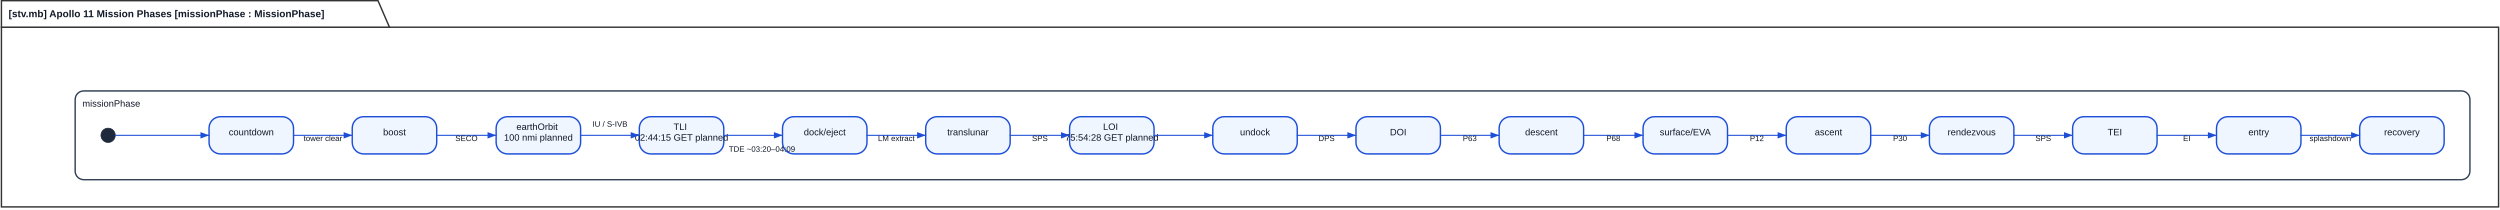
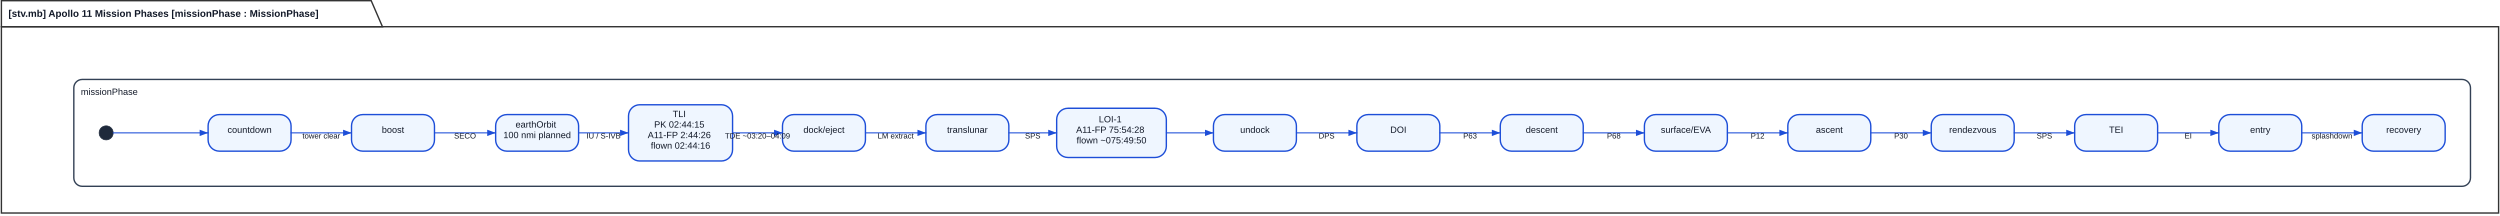
- <svg xmlns="http://www.w3.org/2000/svg" width="3492" height="293" viewBox="0 0 3492 293">
+ <svg xmlns="http://www.w3.org/2000/svg" width="3556" height="307" viewBox="0 0 3556 307">
  <defs>
    <style>text{font-family:Arial,Helvetica,sans-serif;fill:#111827}.label{font-size:13px}.small{font-size:11px}.header{font-size:14px;font-weight:600}</style>
    <marker id="arrow" markerWidth="8" markerHeight="6" refX="8" refY="3" orient="auto">
      <polygon points="0 0,8 3,0 6" fill="#1D4ED8" />
    </marker>
    <marker id="arrow-dark" markerWidth="8" markerHeight="6" refX="8" refY="3" orient="auto">
      <polygon points="0 0,8 3,0 6" fill="#334155" />
    </marker>
    <marker id="composition" markerWidth="12" markerHeight="12" refX="0" refY="6" orient="auto" markerUnits="strokeWidth">
      <polygon points="0 6,6 0,12 6,6 12" fill="#111827" stroke="#111827" />
    </marker>
  </defs>
-   <rect x="0" y="0" width="3492" height="293" fill="#FFFFFF" />
-   <rect x="2" y="38" width="3488" height="251" fill="none" stroke="#333333" stroke-width="2" />
+   <rect x="0" y="0" width="3556" height="307" fill="#FFFFFF" />
+   <rect x="2" y="38" width="3552" height="265" fill="none" stroke="#333333" stroke-width="2" />
  <path d="M 2 1 H 528 L 544 38 H 2 Z" fill="#FFFFFF" stroke="#333333" stroke-width="2" />
  <text class="header" x="12" y="24">[stv.mb] Apollo 11 Mission Phases [missionPhase : MissionPhase]</text>
-   <rect x="2" y="38" width="3488" height="253" fill="none" stroke="#333333" stroke-width="0" />
+   <rect x="2" y="38" width="3552" height="267" fill="none" stroke="#333333" stroke-width="0" />
  <g transform="translate(2,40)">
-     <rect id="boundary" x="103" y="87" width="3345" height="124" rx="12" fill="#FFFFFF" stroke="#334155" stroke-width="2" />
-     <text class="label" x="113" y="109">missionPhase</text>
+     <rect id="boundary" x="103" y="73" width="3409" height="152" rx="12" fill="#FFFFFF" stroke="#334155" stroke-width="2" />
+     <text class="label" x="113" y="95">missionPhase</text>
    <circle id="initial" cx="149" cy="149" r="10" fill="#1E293B" stroke="#1E293B" stroke-width="1" />
-     <rect id="countdown" x="290" y="123" width="118" height="52" rx="16" fill="#EFF6FF" stroke="#1D4ED8" stroke-width="2" />
-     <text class="label" text-anchor="middle" x="349" y="149">countdown</text>
-     <rect id="boost" x="490" y="123" width="118" height="52" rx="16" fill="#EFF6FF" stroke="#1D4ED8" stroke-width="2" />
-     <text class="label" text-anchor="middle" x="549" y="149">boost</text>
-     <rect id="earthOrbit" x="691" y="123" width="118" height="52" rx="16" fill="#EFF6FF" stroke="#1D4ED8" stroke-width="2" />
+     <rect id="countdown" x="294" y="123" width="118" height="52" rx="16" fill="#EFF6FF" stroke="#1D4ED8" stroke-width="2" />
+     <text class="label" text-anchor="middle" x="353" y="149">countdown</text>
+     <rect id="boost" x="498" y="123" width="118" height="52" rx="16" fill="#EFF6FF" stroke="#1D4ED8" stroke-width="2" />
+     <text class="label" text-anchor="middle" x="557" y="149">boost</text>
+     <rect id="earthOrbit" x="703" y="123" width="118" height="52" rx="16" fill="#EFF6FF" stroke="#1D4ED8" stroke-width="2" />
    <text class="label" text-anchor="middle">
-       <tspan x="750" y="141.5">earthOrbit</tspan>
-       <tspan x="750" dy="15">100 nmi planned</tspan>
+       <tspan x="762" y="141.5">earthOrbit</tspan>
+       <tspan x="762" dy="15">100 nmi planned</tspan>
    </text>
-     <rect id="TLI" x="891" y="123" width="118" height="52" rx="16" fill="#EFF6FF" stroke="#1D4ED8" stroke-width="2" />
+     <rect id="TLI" x="892" y="109" width="148" height="80" rx="16" fill="#EFF6FF" stroke="#1D4ED8" stroke-width="2" />
    <text class="label" text-anchor="middle">
-       <tspan x="950" y="141.5">TLI</tspan>
-       <tspan x="950" dy="15">02:44:15 GET planned</tspan>
+       <tspan x="966" y="126.5">TLI</tspan>
+       <tspan x="966" dy="15">PK 02:44:15</tspan>
+       <tspan x="966" dy="15">A11-FP 2:44:26</tspan>
+       <tspan x="966" dy="15">flown 02:44:16</tspan>
    </text>
-     <rect id="dockEject" x="1091" y="123" width="118" height="52" rx="16" fill="#EFF6FF" stroke="#1D4ED8" stroke-width="2" />
-     <text class="label" text-anchor="middle" x="1150" y="149">dock/eject</text>
-     <rect id="translunar" x="1291" y="123" width="118" height="52" rx="16" fill="#EFF6FF" stroke="#1D4ED8" stroke-width="2" />
-     <text class="label" text-anchor="middle" x="1350" y="149">translunar</text>
-     <rect id="LOI" x="1492" y="123" width="118" height="52" rx="16" fill="#EFF6FF" stroke="#1D4ED8" stroke-width="2" />
+     <rect id="dockEject" x="1111" y="123" width="118" height="52" rx="16" fill="#EFF6FF" stroke="#1D4ED8" stroke-width="2" />
+     <text class="label" text-anchor="middle" x="1170" y="149">dock/eject</text>
+     <rect id="translunar" x="1315" y="123" width="118" height="52" rx="16" fill="#EFF6FF" stroke="#1D4ED8" stroke-width="2" />
+     <text class="label" text-anchor="middle" x="1374" y="149">translunar</text>
+     <rect id="LOI" x="1501" y="114" width="156" height="70" rx="16" fill="#EFF6FF" stroke="#1D4ED8" stroke-width="2" />
    <text class="label" text-anchor="middle">
-       <tspan x="1551" y="141.5">LOI</tspan>
-       <tspan x="1551" dy="15">75:54:28 GET planned</tspan>
+       <tspan x="1579" y="134">LOI-1</tspan>
+       <tspan x="1579" dy="15">A11-FP 75:54:28</tspan>
+       <tspan x="1579" dy="15">flown ~075:49:50</tspan>
    </text>
-     <rect id="undock" x="1692" y="123" width="118" height="52" rx="16" fill="#EFF6FF" stroke="#1D4ED8" stroke-width="2" />
-     <text class="label" text-anchor="middle" x="1751" y="149">undock</text>
-     <rect id="DOI" x="1892" y="123" width="118" height="52" rx="16" fill="#EFF6FF" stroke="#1D4ED8" stroke-width="2" />
-     <text class="label" text-anchor="middle" x="1951" y="149">DOI</text>
-     <rect id="descent" x="2092" y="123" width="118" height="52" rx="16" fill="#EFF6FF" stroke="#1D4ED8" stroke-width="2" />
-     <text class="label" text-anchor="middle" x="2151" y="149">descent</text>
-     <rect id="surfaceEVA" x="2293" y="123" width="118" height="52" rx="16" fill="#EFF6FF" stroke="#1D4ED8" stroke-width="2" />
-     <text class="label" text-anchor="middle" x="2352" y="149">surface/EVA</text>
-     <rect id="ascent" x="2493" y="123" width="118" height="52" rx="16" fill="#EFF6FF" stroke="#1D4ED8" stroke-width="2" />
-     <text class="label" text-anchor="middle" x="2552" y="149">ascent</text>
-     <rect id="rendezvous" x="2693" y="123" width="118" height="52" rx="16" fill="#EFF6FF" stroke="#1D4ED8" stroke-width="2" />
-     <text class="label" text-anchor="middle" x="2752" y="149">rendezvous</text>
-     <rect id="TEI" x="2893" y="123" width="118" height="52" rx="16" fill="#EFF6FF" stroke="#1D4ED8" stroke-width="2" />
-     <text class="label" text-anchor="middle" x="2952" y="149">TEI</text>
-     <rect id="entry" x="3094" y="123" width="118" height="52" rx="16" fill="#EFF6FF" stroke="#1D4ED8" stroke-width="2" />
-     <text class="label" text-anchor="middle" x="3153" y="149">entry</text>
-     <rect id="recovery" x="3294" y="123" width="118" height="52" rx="16" fill="#EFF6FF" stroke="#1D4ED8" stroke-width="2" />
-     <text class="label" text-anchor="middle" x="3353" y="149">recovery</text>
-     <path d="M 159,149 L 290,149" fill="none" stroke="#1D4ED8" stroke-width="1.5" stroke-linejoin="round" stroke-linecap="round" marker-end="url(#arrow)" />
-     <path d="M 408,149 L 490,149" fill="none" stroke="#1D4ED8" stroke-width="1.5" stroke-linejoin="round" stroke-linecap="round" marker-end="url(#arrow)" />
-     <path d="M 608,149 L 691,149" fill="none" stroke="#1D4ED8" stroke-width="1.5" stroke-linejoin="round" stroke-linecap="round" marker-end="url(#arrow)" />
-     <path d="M 809,149 L 891,149" fill="none" stroke="#1D4ED8" stroke-width="1.5" stroke-linejoin="round" stroke-linecap="round" marker-end="url(#arrow)" />
-     <path d="M 1009,149 L 1091,149" fill="none" stroke="#1D4ED8" stroke-width="1.5" stroke-linejoin="round" stroke-linecap="round" marker-end="url(#arrow)" />
-     <path d="M 1209,149 L 1291,149" fill="none" stroke="#1D4ED8" stroke-width="1.5" stroke-linejoin="round" stroke-linecap="round" marker-end="url(#arrow)" />
-     <path d="M 1409,149 L 1492,149" fill="none" stroke="#1D4ED8" stroke-width="1.5" stroke-linejoin="round" stroke-linecap="round" marker-end="url(#arrow)" />
-     <path d="M 1610,149 L 1692,149" fill="none" stroke="#1D4ED8" stroke-width="1.5" stroke-linejoin="round" stroke-linecap="round" marker-end="url(#arrow)" />
-     <path d="M 1810,149 L 1892,149" fill="none" stroke="#1D4ED8" stroke-width="1.5" stroke-linejoin="round" stroke-linecap="round" marker-end="url(#arrow)" />
-     <path d="M 2010,149 L 2092,149" fill="none" stroke="#1D4ED8" stroke-width="1.5" stroke-linejoin="round" stroke-linecap="round" marker-end="url(#arrow)" />
-     <path d="M 2210,149 L 2293,149" fill="none" stroke="#1D4ED8" stroke-width="1.5" stroke-linejoin="round" stroke-linecap="round" marker-end="url(#arrow)" />
-     <path d="M 2411,149 L 2493,149" fill="none" stroke="#1D4ED8" stroke-width="1.5" stroke-linejoin="round" stroke-linecap="round" marker-end="url(#arrow)" />
-     <path d="M 2611,149 L 2693,149" fill="none" stroke="#1D4ED8" stroke-width="1.5" stroke-linejoin="round" stroke-linecap="round" marker-end="url(#arrow)" />
-     <path d="M 2811,149 L 2893,149" fill="none" stroke="#1D4ED8" stroke-width="1.5" stroke-linejoin="round" stroke-linecap="round" marker-end="url(#arrow)" />
-     <path d="M 3011,149 L 3094,149" fill="none" stroke="#1D4ED8" stroke-width="1.5" stroke-linejoin="round" stroke-linecap="round" marker-end="url(#arrow)" />
-     <path d="M 3212,149 L 3294,149" fill="none" stroke="#1D4ED8" stroke-width="1.5" stroke-linejoin="round" stroke-linecap="round" marker-end="url(#arrow)" />
-     <text class="small" text-anchor="middle" x="449" y="157">tower clear</text>
-     <text class="small" text-anchor="middle" x="649.5" y="157">SECO</text>
-     <text class="small" text-anchor="middle" x="850" y="137">IU / S-IVB</text>
-     <text class="small" text-anchor="middle" x="1062.3" y="172">TDE ~03:20–04:09</text>
-     <text class="small" text-anchor="middle" x="1250" y="157">LM extract</text>
-     <text class="small" text-anchor="middle" x="1450.5" y="157">SPS</text>
-     <text class="small" text-anchor="middle" x="1851" y="157">DPS</text>
-     <text class="small" text-anchor="middle" x="2051" y="157">P63</text>
-     <text class="small" text-anchor="middle" x="2251.5" y="157">P68</text>
-     <text class="small" text-anchor="middle" x="2452" y="157">P12</text>
-     <text class="small" text-anchor="middle" x="2652" y="157">P30</text>
-     <text class="small" text-anchor="middle" x="2852" y="157">SPS</text>
-     <text class="small" text-anchor="middle" x="3052.5" y="157">EI</text>
-     <text class="small" text-anchor="middle" x="3253" y="157">splashdown</text>
+     <rect id="undock" x="1724" y="123" width="118" height="52" rx="16" fill="#EFF6FF" stroke="#1D4ED8" stroke-width="2" />
+     <text class="label" text-anchor="middle" x="1783" y="149">undock</text>
+     <rect id="DOI" x="1928" y="123" width="118" height="52" rx="16" fill="#EFF6FF" stroke="#1D4ED8" stroke-width="2" />
+     <text class="label" text-anchor="middle" x="1987" y="149">DOI</text>
+     <rect id="descent" x="2132" y="123" width="118" height="52" rx="16" fill="#EFF6FF" stroke="#1D4ED8" stroke-width="2" />
+     <text class="label" text-anchor="middle" x="2191" y="149">descent</text>
+     <rect id="surfaceEVA" x="2337" y="123" width="118" height="52" rx="16" fill="#EFF6FF" stroke="#1D4ED8" stroke-width="2" />
+     <text class="label" text-anchor="middle" x="2396" y="149">surface/EVA</text>
+     <rect id="ascent" x="2541" y="123" width="118" height="52" rx="16" fill="#EFF6FF" stroke="#1D4ED8" stroke-width="2" />
+     <text class="label" text-anchor="middle" x="2600" y="149">ascent</text>
+     <rect id="rendezvous" x="2745" y="123" width="118" height="52" rx="16" fill="#EFF6FF" stroke="#1D4ED8" stroke-width="2" />
+     <text class="label" text-anchor="middle" x="2804" y="149">rendezvous</text>
+     <rect id="TEI" x="2949" y="123" width="118" height="52" rx="16" fill="#EFF6FF" stroke="#1D4ED8" stroke-width="2" />
+     <text class="label" text-anchor="middle" x="3008" y="149">TEI</text>
+     <rect id="entry" x="3154" y="123" width="118" height="52" rx="16" fill="#EFF6FF" stroke="#1D4ED8" stroke-width="2" />
+     <text class="label" text-anchor="middle" x="3213" y="149">entry</text>
+     <rect id="recovery" x="3358" y="123" width="118" height="52" rx="16" fill="#EFF6FF" stroke="#1D4ED8" stroke-width="2" />
+     <text class="label" text-anchor="middle" x="3417" y="149">recovery</text>
+     <path d="M 159,149 L 294,149" fill="none" stroke="#1D4ED8" stroke-width="1.5" stroke-linejoin="round" stroke-linecap="round" marker-end="url(#arrow)" />
+     <path d="M 412,149 L 498,149" fill="none" stroke="#1D4ED8" stroke-width="1.5" stroke-linejoin="round" stroke-linecap="round" marker-end="url(#arrow)" />
+     <path d="M 616,149 L 703,149" fill="none" stroke="#1D4ED8" stroke-width="1.5" stroke-linejoin="round" stroke-linecap="round" marker-end="url(#arrow)" />
+     <path d="M 821,149 L 892,149" fill="none" stroke="#1D4ED8" stroke-width="1.5" stroke-linejoin="round" stroke-linecap="round" marker-end="url(#arrow)" />
+     <path d="M 1040,149 L 1111,149" fill="none" stroke="#1D4ED8" stroke-width="1.5" stroke-linejoin="round" stroke-linecap="round" marker-end="url(#arrow)" />
+     <path d="M 1229,149 L 1315,149" fill="none" stroke="#1D4ED8" stroke-width="1.5" stroke-linejoin="round" stroke-linecap="round" marker-end="url(#arrow)" />
+     <path d="M 1433,149 L 1501,149" fill="none" stroke="#1D4ED8" stroke-width="1.5" stroke-linejoin="round" stroke-linecap="round" marker-end="url(#arrow)" />
+     <path d="M 1657,149 L 1724,149" fill="none" stroke="#1D4ED8" stroke-width="1.5" stroke-linejoin="round" stroke-linecap="round" marker-end="url(#arrow)" />
+     <path d="M 1842,149 L 1928,149" fill="none" stroke="#1D4ED8" stroke-width="1.5" stroke-linejoin="round" stroke-linecap="round" marker-end="url(#arrow)" />
+     <path d="M 2046,149 L 2132,149" fill="none" stroke="#1D4ED8" stroke-width="1.5" stroke-linejoin="round" stroke-linecap="round" marker-end="url(#arrow)" />
+     <path d="M 2250,149 L 2337,149" fill="none" stroke="#1D4ED8" stroke-width="1.5" stroke-linejoin="round" stroke-linecap="round" marker-end="url(#arrow)" />
+     <path d="M 2455,149 L 2541,149" fill="none" stroke="#1D4ED8" stroke-width="1.5" stroke-linejoin="round" stroke-linecap="round" marker-end="url(#arrow)" />
+     <path d="M 2659,149 L 2745,149" fill="none" stroke="#1D4ED8" stroke-width="1.5" stroke-linejoin="round" stroke-linecap="round" marker-end="url(#arrow)" />
+     <path d="M 2863,149 L 2949,149" fill="none" stroke="#1D4ED8" stroke-width="1.5" stroke-linejoin="round" stroke-linecap="round" marker-end="url(#arrow)" />
+     <path d="M 3067,149 L 3154,149" fill="none" stroke="#1D4ED8" stroke-width="1.5" stroke-linejoin="round" stroke-linecap="round" marker-end="url(#arrow)" />
+     <path d="M 3272,149 L 3358,149" fill="none" stroke="#1D4ED8" stroke-width="1.5" stroke-linejoin="round" stroke-linecap="round" marker-end="url(#arrow)" />
+     <text class="small" text-anchor="middle" x="455" y="157">tower clear</text>
+     <text class="small" text-anchor="middle" x="659.5" y="157">SECO</text>
+     <text class="small" text-anchor="middle" x="856.5" y="157">IU / S-IVB</text>
+     <text class="small" text-anchor="middle" x="1075.5" y="157">TDE ~03:20–04:09</text>
+     <text class="small" text-anchor="middle" x="1272" y="157">LM extract</text>
+     <text class="small" text-anchor="middle" x="1467" y="157">SPS</text>
+     <text class="small" text-anchor="middle" x="1885" y="157">DPS</text>
+     <text class="small" text-anchor="middle" x="2089" y="157">P63</text>
+     <text class="small" text-anchor="middle" x="2293.5" y="157">P68</text>
+     <text class="small" text-anchor="middle" x="2498" y="157">P12</text>
+     <text class="small" text-anchor="middle" x="2702" y="157">P30</text>
+     <text class="small" text-anchor="middle" x="2906" y="157">SPS</text>
+     <text class="small" text-anchor="middle" x="3110.5" y="157">EI</text>
+     <text class="small" text-anchor="middle" x="3315" y="157">splashdown</text>
  </g>
</svg>
